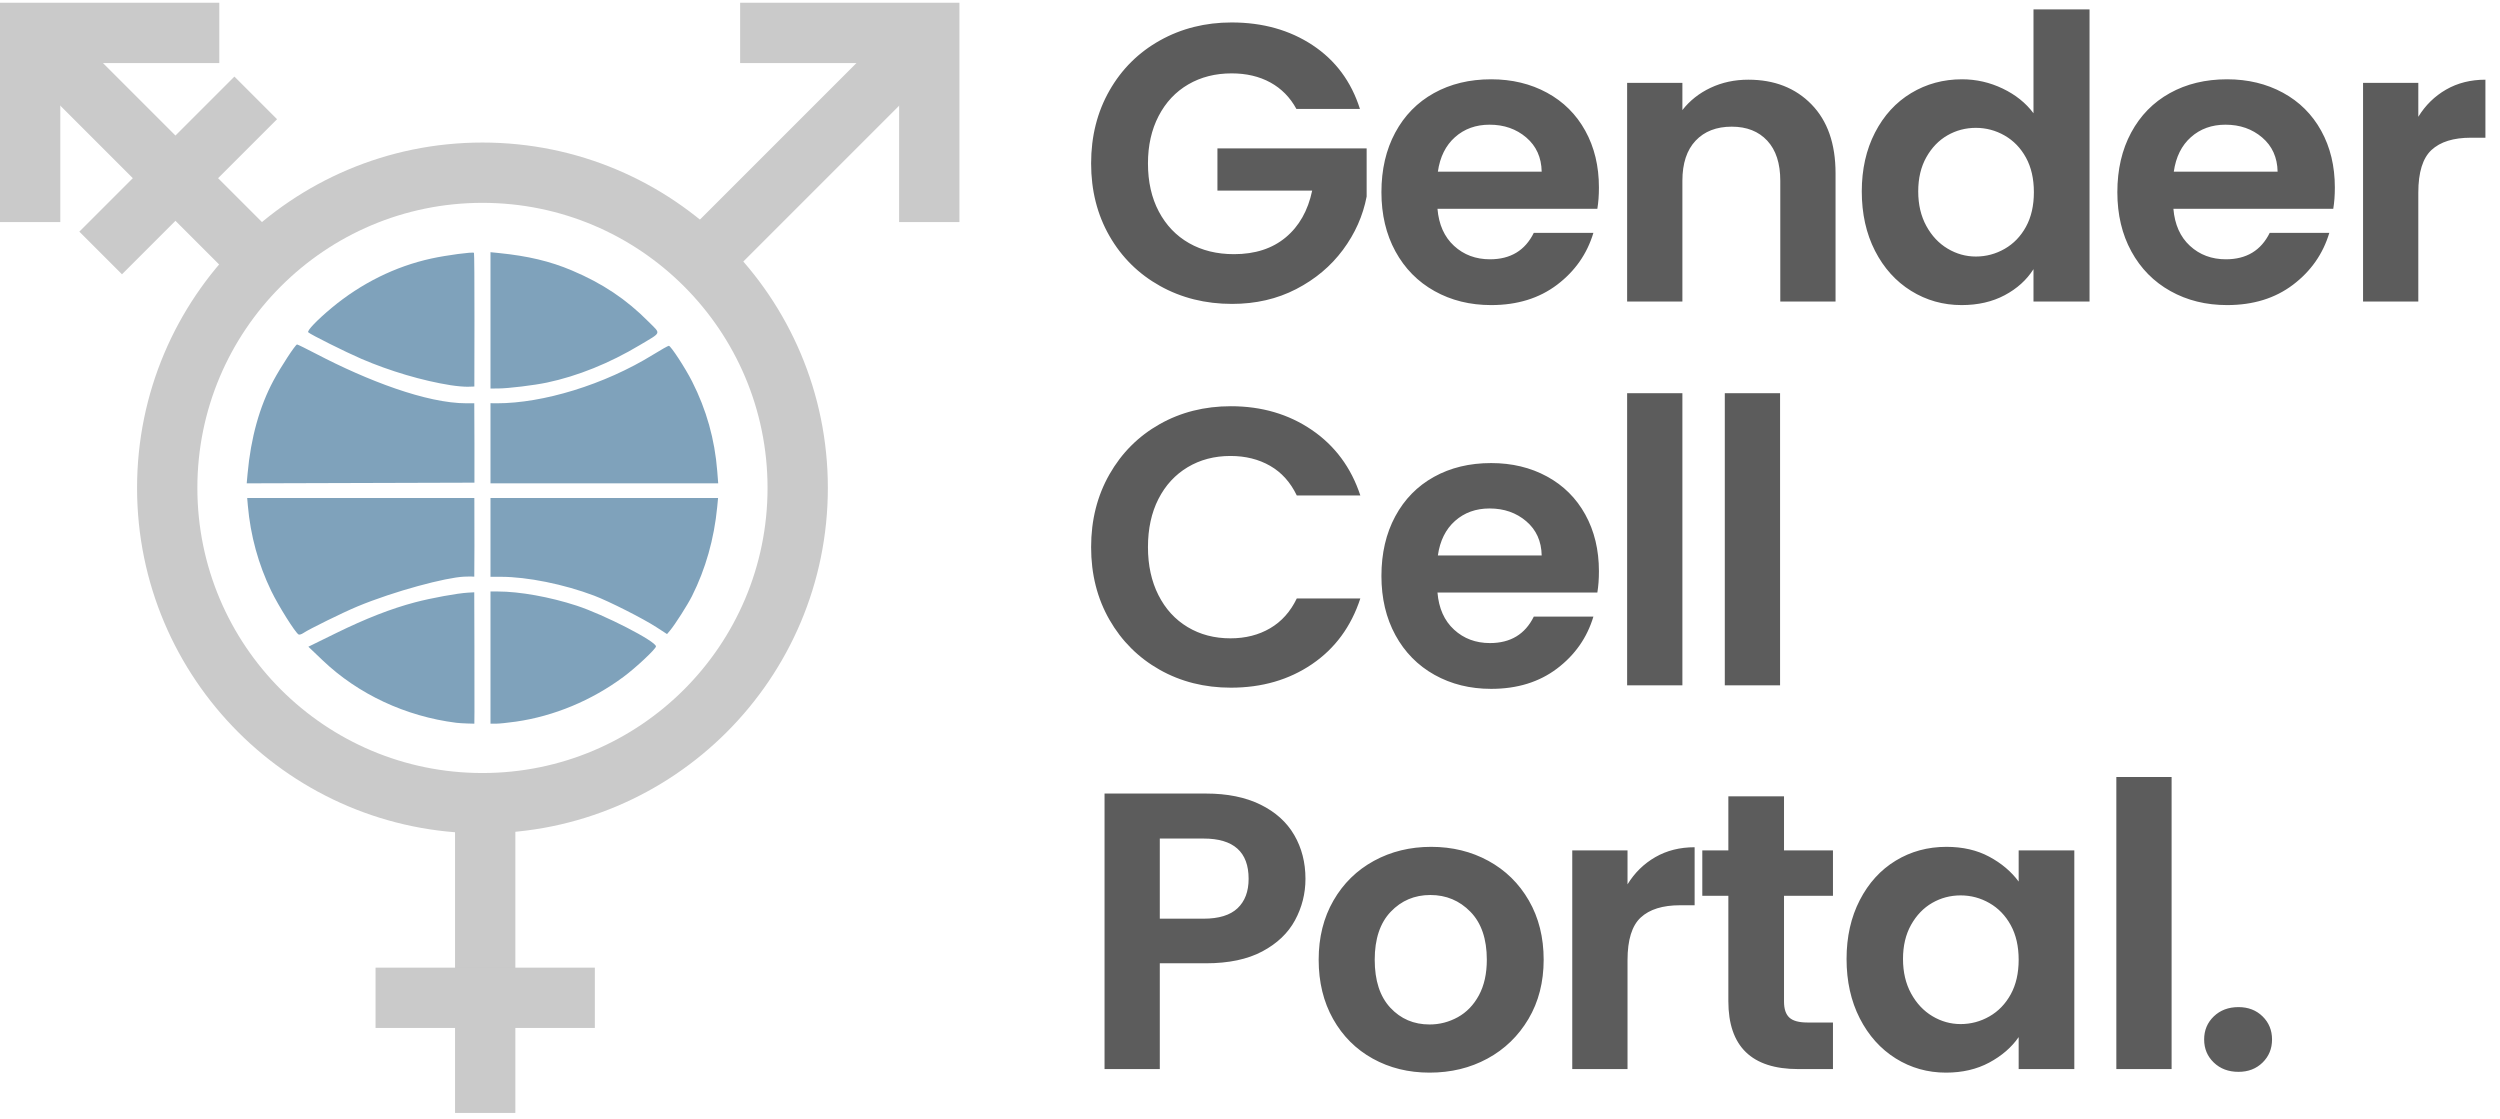
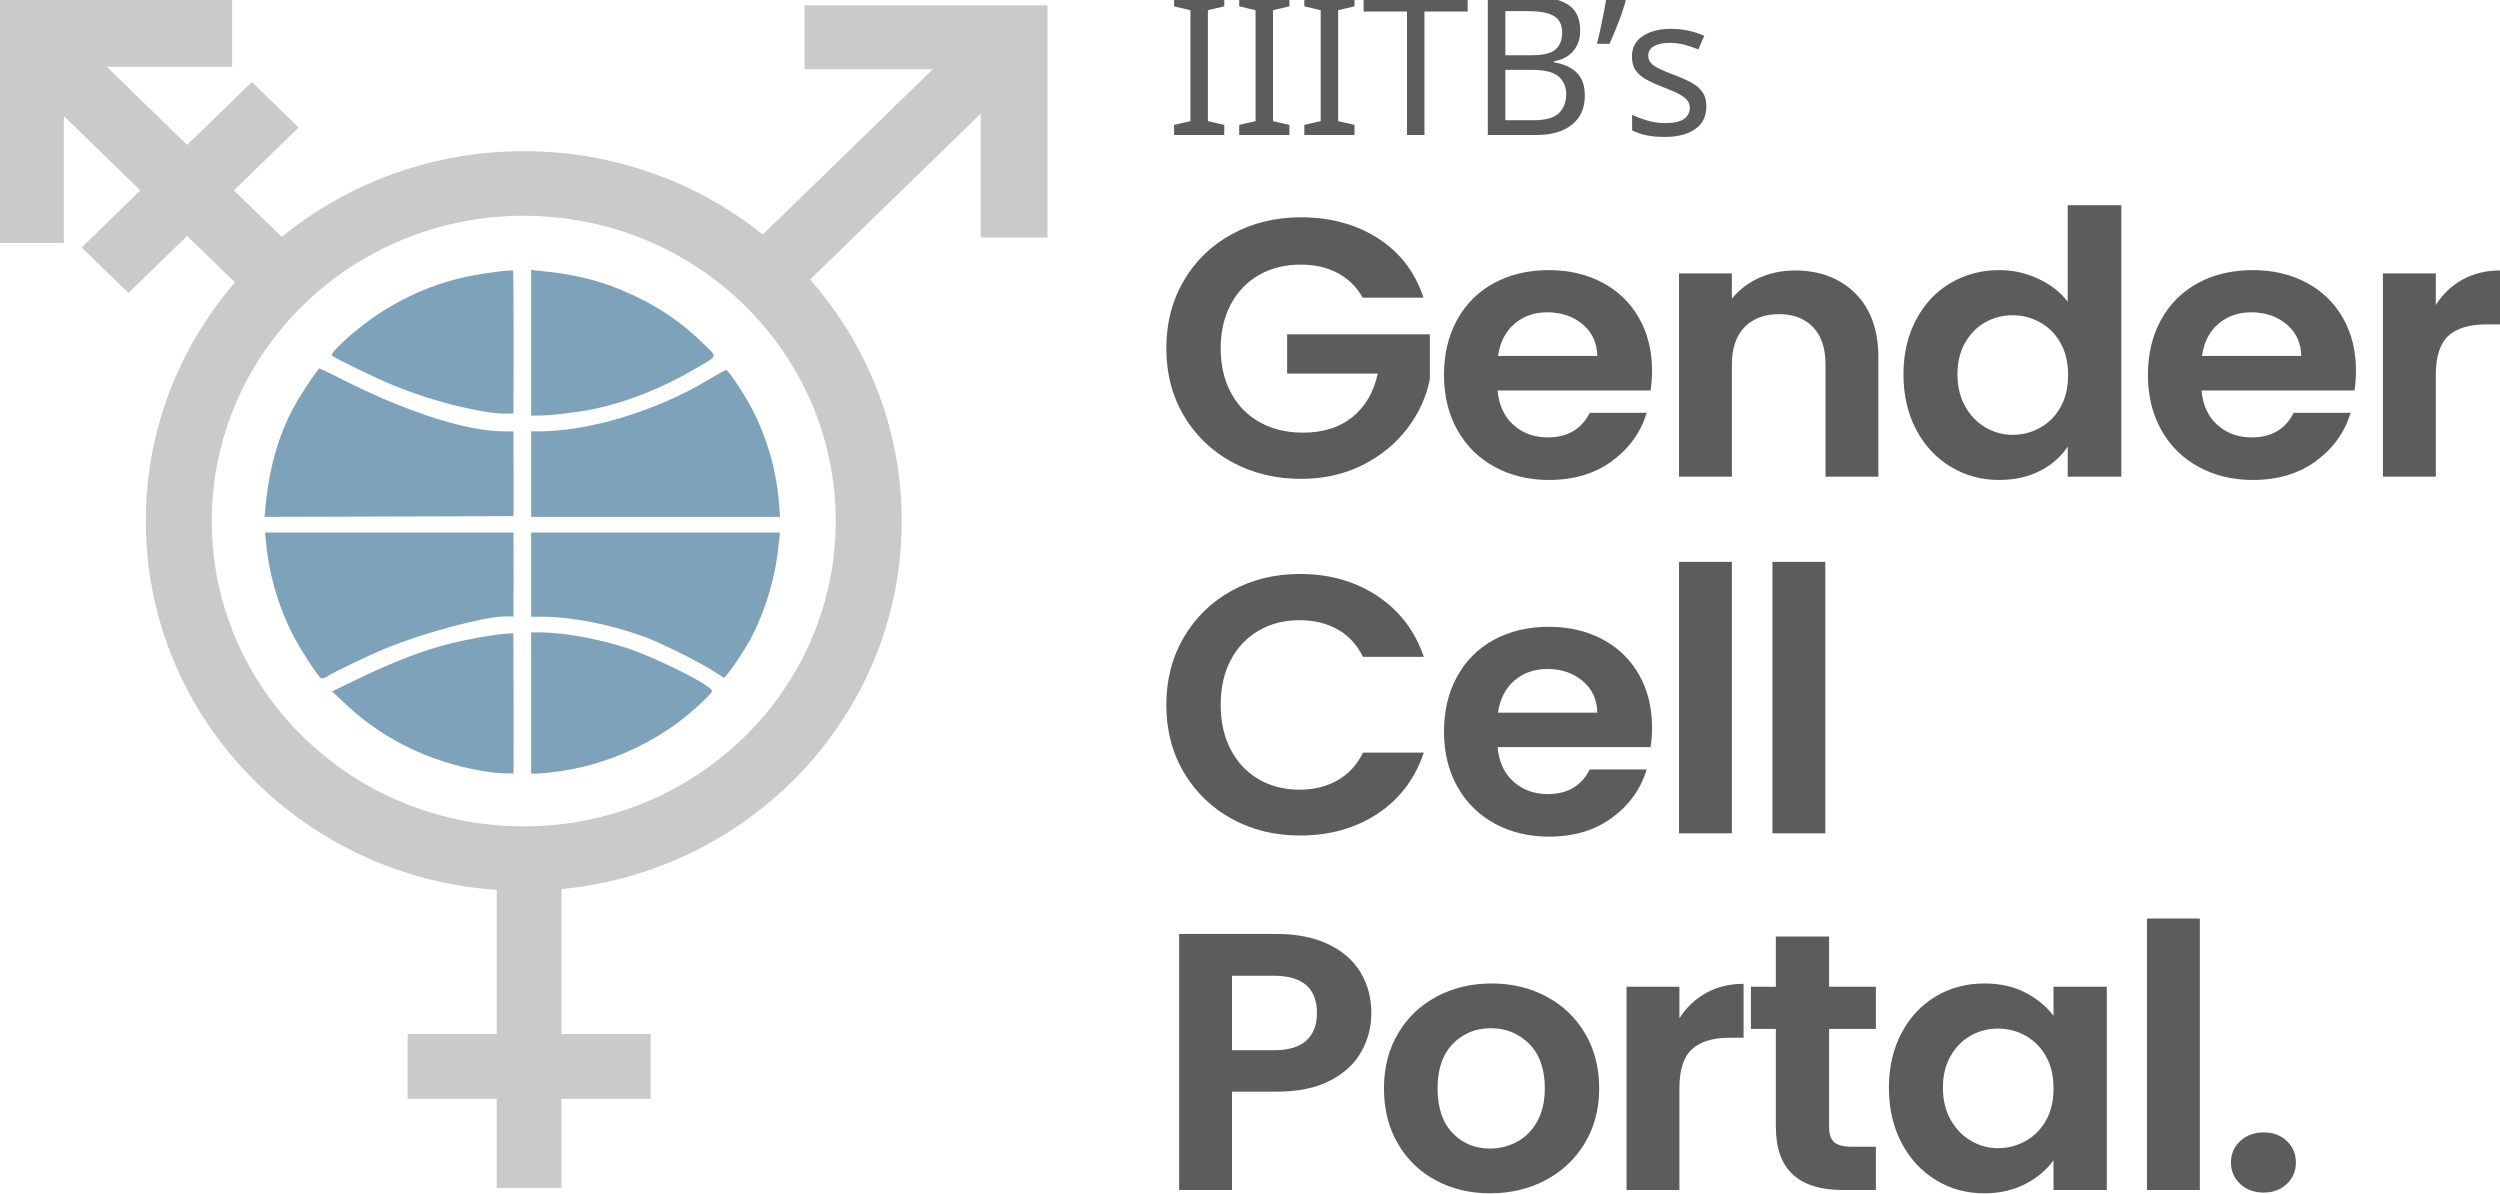
- <svg xmlns="http://www.w3.org/2000/svg" width="456px" height="204px" viewBox="0 0 456 204" version="1.1">
+ <svg xmlns="http://www.w3.org/2000/svg" width="463px" height="221px" viewBox="0 0 463 221" version="1.1">
  <g id="logo" stroke="none" stroke-width="1" fill="none" fill-rule="evenodd">
-     <g id="Group-2" transform="translate(0, -12)">
-       <path d="M224.724,67.432 C229.044,67.432 232.944,66.532 236.424,64.732 C239.904,62.932 242.748,60.544 244.956,57.568 C247.164,54.592 248.604,51.352 249.276,47.848 L249.276,47.848 L249.276,39.064 L222.06,39.064 L222.06,46.768 L239.34,46.768 C238.572,50.416 236.964,53.26 234.516,55.3 C232.068,57.34 228.924,58.36 225.084,58.36 C221.964,58.36 219.228,57.688 216.876,56.344 C214.524,55 212.688,53.08 211.368,50.584 C210.048,48.088 209.388,45.16 209.388,41.8 C209.388,38.536 210.036,35.656 211.332,33.16 C212.628,30.664 214.428,28.744 216.732,27.4 C219.036,26.056 221.676,25.384 224.652,25.384 C227.34,25.384 229.692,25.936 231.708,27.04 C233.724,28.144 235.308,29.752 236.46,31.864 L236.46,31.864 L248.052,31.864 C246.468,26.872 243.588,22.996 239.412,20.236 C235.236,17.476 230.316,16.096 224.652,16.096 C219.852,16.096 215.496,17.188 211.584,19.372 C207.672,21.556 204.6,24.604 202.368,28.516 C200.136,32.428 199.02,36.856 199.02,41.8 C199.02,46.744 200.136,51.16 202.368,55.048 C204.6,58.936 207.672,61.972 211.584,64.156 C215.496,66.34 219.876,67.432 224.724,67.432 Z M271.988,67.648 C276.74,67.648 280.748,66.412 284.012,63.94 C287.276,61.468 289.484,58.312 290.636,54.472 L290.636,54.472 L279.764,54.472 C278.18,57.688 275.516,59.296 271.772,59.296 C269.18,59.296 266.996,58.48 265.22,56.848 C263.444,55.216 262.436,52.96 262.196,50.08 L262.196,50.08 L291.356,50.08 C291.548,48.928 291.644,47.632 291.644,46.192 C291.644,42.304 290.816,38.86 289.16,35.86 C287.504,32.86 285.176,30.544 282.176,28.912 C279.176,27.28 275.78,26.464 271.988,26.464 C268.052,26.464 264.572,27.304 261.548,28.984 C258.524,30.664 256.172,33.064 254.492,36.184 C252.812,39.304 251.972,42.928 251.972,47.056 C251.972,51.136 252.824,54.736 254.528,57.856 C256.232,60.976 258.608,63.388 261.656,65.092 C264.704,66.796 268.148,67.648 271.988,67.648 Z M281.204,43.312 L262.268,43.312 C262.652,40.624 263.696,38.524 265.4,37.012 C267.104,35.5 269.204,34.744 271.7,34.744 C274.34,34.744 276.572,35.524 278.396,37.084 C280.22,38.644 281.156,40.72 281.204,43.312 L281.204,43.312 Z M306.868,67 L306.868,44.968 C306.868,41.8 307.672,39.364 309.28,37.66 C310.888,35.956 313.084,35.104 315.868,35.104 C318.604,35.104 320.764,35.956 322.348,37.66 C323.932,39.364 324.724,41.8 324.724,44.968 L324.724,44.968 L324.724,67 L334.804,67 L334.804,43.6 C334.804,38.224 333.34,34.036 330.412,31.036 C327.484,28.036 323.644,26.536 318.892,26.536 C316.396,26.536 314.104,27.028 312.016,28.012 C309.928,28.996 308.212,30.352 306.868,32.08 L306.868,32.08 L306.868,27.112 L296.788,27.112 L296.788,67 L306.868,67 Z M357.804,67.648 C360.78,67.648 363.396,67.048 365.652,65.848 C367.908,64.648 369.66,63.064 370.908,61.096 L370.908,61.096 L370.908,67 L381.132,67 L381.132,13.72 L370.908,13.72 L370.908,32.656 C369.516,30.784 367.644,29.284 365.292,28.156 C362.94,27.028 360.468,26.464 357.876,26.464 C354.468,26.464 351.372,27.304 348.588,28.984 C345.804,30.664 343.608,33.064 342,36.184 C340.392,39.304 339.588,42.88 339.588,46.912 C339.588,50.992 340.392,54.604 342,57.748 C343.608,60.892 345.804,63.328 348.588,65.056 C351.372,66.784 354.444,67.648 357.804,67.648 Z M360.396,58.792 C358.572,58.792 356.856,58.312 355.248,57.352 C353.64,56.392 352.344,55.012 351.36,53.212 C350.376,51.412 349.884,49.312 349.884,46.912 C349.884,44.512 350.376,42.436 351.36,40.684 C352.344,38.932 353.628,37.6 355.212,36.688 C356.796,35.776 358.524,35.32 360.396,35.32 C362.268,35.32 364.02,35.788 365.652,36.724 C367.284,37.66 368.58,39.004 369.54,40.756 C370.5,42.508 370.98,44.608 370.98,47.056 C370.98,49.504 370.5,51.604 369.54,53.356 C368.58,55.108 367.284,56.452 365.652,57.388 C364.02,58.324 362.268,58.792 360.396,58.792 Z M406.22,67.648 C410.972,67.648 414.98,66.412 418.244,63.94 C421.508,61.468 423.716,58.312 424.868,54.472 L424.868,54.472 L413.996,54.472 C412.412,57.688 409.748,59.296 406.004,59.296 C403.412,59.296 401.228,58.48 399.452,56.848 C397.676,55.216 396.668,52.96 396.428,50.08 L396.428,50.08 L425.588,50.08 C425.78,48.928 425.876,47.632 425.876,46.192 C425.876,42.304 425.048,38.86 423.392,35.86 C421.736,32.86 419.408,30.544 416.408,28.912 C413.408,27.28 410.012,26.464 406.22,26.464 C402.284,26.464 398.804,27.304 395.78,28.984 C392.756,30.664 390.404,33.064 388.724,36.184 C387.044,39.304 386.204,42.928 386.204,47.056 C386.204,51.136 387.056,54.736 388.76,57.856 C390.464,60.976 392.84,63.388 395.888,65.092 C398.936,66.796 402.38,67.648 406.22,67.648 Z M415.436,43.312 L396.5,43.312 C396.884,40.624 397.928,38.524 399.632,37.012 C401.336,35.5 403.436,34.744 405.932,34.744 C408.572,34.744 410.804,35.524 412.628,37.084 C414.452,38.644 415.388,40.72 415.436,43.312 L415.436,43.312 Z M441.1,67 L441.1,47.128 C441.1,43.432 441.904,40.84 443.512,39.352 C445.12,37.864 447.508,37.12 450.676,37.12 L450.676,37.12 L453.34,37.12 L453.34,26.536 C450.652,26.536 448.264,27.136 446.176,28.336 C444.088,29.536 442.396,31.192 441.1,33.304 L441.1,33.304 L441.1,27.112 L431.02,27.112 L431.02,67 L441.1,67 Z M224.508,137.432 C230.172,137.432 235.104,136.004 239.304,133.148 C243.504,130.292 246.444,126.296 248.124,121.16 L248.124,121.16 L236.532,121.16 C235.38,123.56 233.76,125.372 231.672,126.596 C229.584,127.82 227.172,128.432 224.436,128.432 C221.508,128.432 218.904,127.748 216.624,126.38 C214.344,125.012 212.568,123.068 211.296,120.548 C210.024,118.028 209.388,115.112 209.388,111.8 C209.388,108.44 210.024,105.512 211.296,103.016 C212.568,100.52 214.344,98.588 216.624,97.22 C218.904,95.852 221.508,95.168 224.436,95.168 C227.172,95.168 229.584,95.768 231.672,96.968 C233.76,98.168 235.38,99.968 236.532,102.368 L236.532,102.368 L248.124,102.368 C246.444,97.28 243.492,93.296 239.268,90.416 C235.044,87.536 230.124,86.096 224.508,86.096 C219.708,86.096 215.376,87.188 211.512,89.372 C207.648,91.556 204.6,94.604 202.368,98.516 C200.136,102.428 199.02,106.856 199.02,111.8 C199.02,116.744 200.136,121.16 202.368,125.048 C204.6,128.936 207.648,131.972 211.512,134.156 C215.376,136.34 219.708,137.432 224.508,137.432 Z M271.988,137.648 C276.74,137.648 280.748,136.412 284.012,133.94 C287.276,131.468 289.484,128.312 290.636,124.472 L290.636,124.472 L279.764,124.472 C278.18,127.688 275.516,129.296 271.772,129.296 C269.18,129.296 266.996,128.48 265.22,126.848 C263.444,125.216 262.436,122.96 262.196,120.08 L262.196,120.08 L291.356,120.08 C291.548,118.928 291.644,117.632 291.644,116.192 C291.644,112.304 290.816,108.86 289.16,105.86 C287.504,102.86 285.176,100.544 282.176,98.912 C279.176,97.28 275.78,96.464 271.988,96.464 C268.052,96.464 264.572,97.304 261.548,98.984 C258.524,100.664 256.172,103.064 254.492,106.184 C252.812,109.304 251.972,112.928 251.972,117.056 C251.972,121.136 252.824,124.736 254.528,127.856 C256.232,130.976 258.608,133.388 261.656,135.092 C264.704,136.796 268.148,137.648 271.988,137.648 Z M281.204,113.312 L262.268,113.312 C262.652,110.624 263.696,108.524 265.4,107.012 C267.104,105.5 269.204,104.744 271.7,104.744 C274.34,104.744 276.572,105.524 278.396,107.084 C280.22,108.644 281.156,110.72 281.204,113.312 L281.204,113.312 Z M306.868,137 L306.868,83.72 L296.788,83.72 L296.788,137 L306.868,137 Z M324.684,137 L324.684,83.72 L314.604,83.72 L314.604,137 L324.684,137 Z M211.548,207 L211.548,187.704 L219.972,187.704 C224.1,187.704 227.52,186.984 230.232,185.544 C232.944,184.104 234.936,182.208 236.208,179.856 C237.48,177.504 238.116,174.984 238.116,172.296 C238.116,169.32 237.432,166.656 236.064,164.304 C234.696,161.952 232.644,160.104 229.908,158.76 C227.172,157.416 223.86,156.744 219.972,156.744 L219.972,156.744 L201.468,156.744 L201.468,207 L211.548,207 Z M219.54,179.568 L211.548,179.568 L211.548,164.952 L219.54,164.952 C225.012,164.952 227.748,167.4 227.748,172.296 C227.748,174.6 227.076,176.388 225.732,177.66 C224.388,178.932 222.324,179.568 219.54,179.568 L219.54,179.568 Z M260.756,207.648 C264.644,207.648 268.16,206.796 271.304,205.092 C274.448,203.388 276.944,200.976 278.792,197.856 C280.64,194.736 281.564,191.136 281.564,187.056 C281.564,182.976 280.664,179.376 278.864,176.256 C277.064,173.136 274.604,170.724 271.484,169.02 C268.364,167.316 264.884,166.464 261.044,166.464 C257.204,166.464 253.724,167.316 250.604,169.02 C247.484,170.724 245.024,173.136 243.224,176.256 C241.424,179.376 240.524,182.976 240.524,187.056 C240.524,191.136 241.4,194.736 243.152,197.856 C244.904,200.976 247.316,203.388 250.388,205.092 C253.46,206.796 256.916,207.648 260.756,207.648 Z M260.756,198.864 C257.876,198.864 255.488,197.844 253.592,195.804 C251.696,193.764 250.748,190.848 250.748,187.056 C250.748,183.264 251.72,180.348 253.664,178.308 C255.608,176.268 258.02,175.248 260.9,175.248 C263.78,175.248 266.216,176.268 268.208,178.308 C270.2,180.348 271.196,183.264 271.196,187.056 C271.196,189.6 270.716,191.76 269.756,193.536 C268.796,195.312 267.512,196.644 265.904,197.532 C264.296,198.42 262.58,198.864 260.756,198.864 Z M296.86,207 L296.86,187.128 C296.86,183.432 297.664,180.84 299.272,179.352 C300.88,177.864 303.268,177.12 306.436,177.12 L306.436,177.12 L309.1,177.12 L309.1,166.536 C306.412,166.536 304.024,167.136 301.936,168.336 C299.848,169.536 298.156,171.192 296.86,173.304 L296.86,173.304 L296.86,167.112 L286.78,167.112 L286.78,207 L296.86,207 Z M334.332,207 L334.332,198.504 L329.652,198.504 C328.116,198.504 327.024,198.204 326.376,197.604 C325.728,197.004 325.404,196.032 325.404,194.688 L325.404,194.688 L325.404,175.392 L334.332,175.392 L334.332,167.112 L325.404,167.112 L325.404,157.248 L315.252,157.248 L315.252,167.112 L310.5,167.112 L310.5,175.392 L315.252,175.392 L315.252,194.616 C315.252,202.872 319.5,207 327.996,207 L327.996,207 L334.332,207 Z M354.956,207.648 C357.932,207.648 360.56,207.036 362.84,205.812 C365.12,204.588 366.908,203.04 368.204,201.168 L368.204,201.168 L368.204,207 L378.356,207 L378.356,167.112 L368.204,167.112 L368.204,172.8 C366.86,170.976 365.072,169.464 362.84,168.264 C360.608,167.064 358.004,166.464 355.028,166.464 C351.62,166.464 348.536,167.304 345.776,168.984 C343.016,170.664 340.832,173.064 339.224,176.184 C337.616,179.304 336.812,182.88 336.812,186.912 C336.812,190.992 337.616,194.604 339.224,197.748 C340.832,200.892 343.016,203.328 345.776,205.056 C348.536,206.784 351.596,207.648 354.956,207.648 Z M357.62,198.792 C355.796,198.792 354.08,198.312 352.472,197.352 C350.864,196.392 349.568,195.012 348.584,193.212 C347.6,191.412 347.108,189.312 347.108,186.912 C347.108,184.512 347.6,182.436 348.584,180.684 C349.568,178.932 350.852,177.6 352.436,176.688 C354.02,175.776 355.748,175.32 357.62,175.32 C359.492,175.32 361.244,175.788 362.876,176.724 C364.508,177.66 365.804,179.004 366.764,180.756 C367.724,182.508 368.204,184.608 368.204,187.056 C368.204,189.504 367.724,191.604 366.764,193.356 C365.804,195.108 364.508,196.452 362.876,197.388 C361.244,198.324 359.492,198.792 357.62,198.792 Z M396.1,207 L396.1,153.72 L386.02,153.72 L386.02,207 L396.1,207 Z M408.3,207.504 C410.076,207.504 411.54,206.94 412.692,205.812 C413.844,204.684 414.42,203.28 414.42,201.6 C414.42,199.92 413.844,198.516 412.692,197.388 C411.54,196.26 410.076,195.696 408.3,195.696 C406.476,195.696 404.976,196.26 403.8,197.388 C402.624,198.516 402.036,199.92 402.036,201.6 C402.036,203.28 402.624,204.684 403.8,205.812 C404.976,206.94 406.476,207.504 408.3,207.504 Z" id="GenderCellPortal." fill="#5C5C5C" fill-rule="nonzero" />
-       <g id="Group" transform="translate(0, 11.94975)">
-         <g id="Globe" transform="translate(45, 46.05025)" fill="#7FA2BB" fill-rule="nonzero">
-           <path d="M38.208,85.834 C28.988,84.665 20.347,80.63 13.882,74.472 L11.246,71.961 L16.261,69.499 C21.741,66.809 26.354,65.01 30.724,63.858 C33.707,63.072 38.411,62.213 40.347,62.101 L41.504,62.034 L41.532,71.886 C41.548,77.304 41.552,82.697 41.541,83.869 L41.521,86 L40.233,85.964 C39.524,85.943 38.613,85.885 38.208,85.834 L38.208,85.834 Z M44.466,73.944 L44.466,61.888 L45.825,61.888 C49.768,61.888 55.293,62.88 60.143,64.46 C65.153,66.092 74.649,70.966 74.649,71.906 C74.649,72.355 71.011,75.767 68.721,77.465 C62.913,81.772 56.032,84.633 49.097,85.627 C47.662,85.832 46.033,86 45.477,86 L44.466,86 L44.466,73.944 Z M4.481,61.802 C2.127,56.94 0.691,51.71 0.209,46.239 L0.086,44.839 L20.803,44.839 L41.521,44.839 L41.524,45.63 C41.546,51.744 41.541,56.262 41.509,59.184 C41.221,59.143 40.602,59.143 39.652,59.184 C36.366,59.326 26.983,61.797 20.172,64.627 C17.61,65.691 11.335,68.776 10.343,69.459 C9.998,69.697 9.597,69.816 9.452,69.725 C8.814,69.326 5.79,64.506 4.481,61.802 Z M63.361,62.643 C57.876,60.567 51.16,59.209 46.383,59.209 L44.466,59.209 L44.466,52.024 L44.466,44.839 L65.221,44.839 L85.976,44.839 L85.817,46.483 C85.255,52.301 83.705,57.775 81.212,62.74 C80.413,64.332 78.106,67.949 77.22,68.999 L76.666,69.655 L74.737,68.403 C72.295,66.818 66.087,63.675 63.361,62.643 Z M0.16,40.395 C0.75,33.861 2.331,28.175 4.885,23.406 C6.2,20.949 8.893,16.83 9.184,16.83 C9.296,16.83 10.877,17.607 12.697,18.557 C21.987,23.408 32.788,27.56 40.08,27.56 C40.938,27.56 41.414,27.56 41.509,27.56 C41.527,29.145 41.537,31.579 41.537,34.861 L41.537,42.038 L20.768,42.1 L0,42.162 L0.16,40.395 Z M44.466,34.853 L44.466,27.546 L45.653,27.56 C53.999,27.56 65.223,24.197 74.168,18.662 C75.58,17.788 76.852,17.073 76.995,17.073 C77.353,17.073 80.003,21.136 81.243,23.586 C83.86,28.757 85.369,34.132 85.823,39.907 L86,42.16 L65.233,42.16 L44.466,42.16 L44.466,34.853 Z M44.466,0 L45.999,0.155 C51.312,0.691 55.351,1.654 59.312,3.33 C64.921,5.703 69.239,8.591 73.299,12.685 C75.583,14.988 75.76,14.514 71.704,16.944 C66.192,20.246 60.363,22.599 54.772,23.781 C52.425,24.278 47.705,24.85 45.877,24.859 L44.466,24.867 L44.466,12.434 L44.466,0 Z M37.205,24.264 C32.073,23.453 26.119,21.694 20.918,19.453 C18.064,18.223 11.662,15.026 11.226,14.613 C10.944,14.346 12.861,12.347 15.51,10.144 C20.887,5.673 27.111,2.592 33.669,1.156 C36.426,0.552 41.243,-0.09 41.453,0.119 C41.511,0.176 41.55,5.686 41.54,12.363 L41.521,24.502 L40.355,24.54 C39.714,24.561 38.297,24.437 37.205,24.264 L37.205,24.264 Z" id="path3414" />
-         </g>
-         <path d="M88,26.05 C122.794,26.05 151,54.256 151,89.05 C151,123.844 122.794,152.05 88,152.05 C53.206,152.05 25,123.844 25,89.05 C25,54.256 53.206,26.05 88,26.05 Z M88,37.05 C59.281,37.05 36,60.331 36,89.05 C36,117.769 59.281,141.05 88,141.05 C116.719,141.05 140,117.769 140,89.05 C140,60.331 116.719,37.05 88,37.05 Z" id="Combined-Shape" fill="#CACACA" />
-         <rect id="Rectangle" fill="#CACACA" x="83" y="150.05" width="11" height="53" />
-         <rect id="Rectangle-Copy-5" fill="#CACACA" transform="translate(88.5, 182.0503) rotate(-90) translate(-88.5, -182.0503) " x="83" y="162.05" width="11" height="40" />
-         <rect id="Rectangle-Copy-2" fill="#CACACA" transform="translate(149.9038, 25.64645) rotate(-315) translate(-149.9038, -25.64645) " x="144.404" y="-0.854" width="11" height="53" />
-         <path d="M175,0.55 L175,11.55 L174.999,11.55 L175,40.55 L164,40.55 L163.999,11.55 L135,11.55 L135,0.55 L175,0.55 Z" id="Combined-Shape" fill="#CACACA" />
-         <rect id="Rectangle-Copy-2" fill="#CACACA" transform="translate(25.44975, 26) rotate(-405) translate(-25.44975, -26) " x="19.95" y="-1" width="11" height="54" />
-         <path d="M40,0.55 L40,11.55 L39.999,11.55 L40,40.55 L29,40.55 L28.999,11.55 L0,11.55 L0,0.55 L40,0.55 Z" id="Combined-Shape" fill="#CACACA" transform="translate(20, 20.55025) rotate(-90) translate(-20, -20.55025) " />
-         <rect id="Rectangle-Copy" fill="#CACACA" transform="translate(32.5, 32.05025) rotate(-135) translate(-32.5, -32.05025) " x="27" y="12.05" width="11" height="40" />
+     <path d="M240.964,88.685 C245.16,88.685 248.948,87.836 252.327,86.137 C255.707,84.439 258.469,82.185 260.614,79.377 C262.758,76.569 264.157,73.511 264.81,70.205 L264.81,70.205 L264.81,61.916 L238.377,61.916 L238.377,69.186 L255.159,69.186 C254.414,72.628 252.852,75.312 250.474,77.237 C248.097,79.162 245.043,80.124 241.314,80.124 C238.284,80.124 235.626,79.49 233.342,78.222 C231.058,76.954 229.275,75.142 227.993,72.787 C226.711,70.431 226.07,67.668 226.07,64.498 C226.07,61.418 226.699,58.7 227.958,56.345 C229.216,53.989 230.965,52.177 233.202,50.909 C235.44,49.641 238.004,49.007 240.894,49.007 C243.505,49.007 245.789,49.528 247.747,50.569 C249.705,51.611 251.244,53.129 252.362,55.122 L252.362,55.122 L263.621,55.122 C262.082,50.411 259.285,46.753 255.229,44.149 C251.174,41.544 246.395,40.242 240.894,40.242 C236.232,40.242 232.002,41.273 228.202,43.334 C224.403,45.394 221.419,48.271 219.252,51.962 C217.084,55.654 216,59.832 216,64.498 C216,69.163 217.084,73.33 219.252,76.999 C221.419,80.668 224.403,83.533 228.202,85.594 C232.002,87.655 236.256,88.685 240.964,88.685 Z M286.868,88.889 C291.483,88.889 295.376,87.723 298.546,85.39 C301.716,83.057 303.86,80.079 304.979,76.456 L304.979,76.456 L294.42,76.456 C292.882,79.49 290.294,81.008 286.658,81.008 C284.141,81.008 282.019,80.238 280.295,78.698 C278.57,77.158 277.591,75.029 277.358,72.311 L277.358,72.311 L305.678,72.311 C305.865,71.224 305.958,70.001 305.958,68.642 C305.958,64.973 305.154,61.723 303.546,58.892 C301.937,56.061 299.676,53.876 296.763,52.336 C293.849,50.796 290.551,50.026 286.868,50.026 C283.045,50.026 279.665,50.819 276.728,52.404 C273.791,53.989 271.507,56.254 269.875,59.198 C268.244,62.142 267.428,65.562 267.428,69.457 C267.428,73.308 268.255,76.705 269.91,79.649 C271.565,82.593 273.873,84.869 276.833,86.477 C279.793,88.085 283.138,88.889 286.868,88.889 Z M295.819,65.924 L277.428,65.924 C277.801,63.388 278.814,61.406 280.469,59.979 C282.124,58.553 284.164,57.839 286.588,57.839 C289.152,57.839 291.32,58.575 293.091,60.047 C294.863,61.52 295.772,63.479 295.819,65.924 L295.819,65.924 Z M320.744,88.278 L320.744,67.487 C320.744,64.498 321.525,62.199 323.086,60.591 C324.648,58.983 326.781,58.179 329.485,58.179 C332.142,58.179 334.24,58.983 335.778,60.591 C337.317,62.199 338.086,64.498 338.086,67.487 L338.086,67.487 L338.086,88.278 L347.876,88.278 L347.876,66.196 C347.876,61.123 346.454,57.171 343.61,54.34 C340.766,51.509 337.037,50.094 332.422,50.094 C329.998,50.094 327.772,50.558 325.744,51.487 C323.716,52.415 322.049,53.695 320.744,55.325 L320.744,55.325 L320.744,50.637 L310.954,50.637 L310.954,88.278 L320.744,88.278 Z M370.214,88.889 C373.104,88.889 375.645,88.323 377.836,87.191 C380.027,86.058 381.729,84.563 382.941,82.706 L382.941,82.706 L382.941,88.278 L392.87,88.278 L392.87,38 L382.941,38 L382.941,55.869 C381.589,54.102 379.771,52.687 377.486,51.623 C375.202,50.558 372.801,50.026 370.284,50.026 C366.974,50.026 363.967,50.819 361.263,52.404 C358.559,53.989 356.426,56.254 354.865,59.198 C353.303,62.142 352.522,65.517 352.522,69.322 C352.522,73.172 353.303,76.58 354.865,79.547 C356.426,82.514 358.559,84.813 361.263,86.443 C363.967,88.074 366.95,88.889 370.214,88.889 Z M372.731,80.532 C370.96,80.532 369.293,80.079 367.731,79.173 C366.17,78.267 364.911,76.965 363.955,75.267 C363,73.568 362.522,71.586 362.522,69.322 C362.522,67.057 363,65.098 363.955,63.445 C364.911,61.791 366.158,60.534 367.696,59.674 C369.235,58.813 370.913,58.383 372.731,58.383 C374.549,58.383 376.251,58.824 377.836,59.708 C379.421,60.591 380.68,61.859 381.612,63.512 C382.544,65.166 383.011,67.147 383.011,69.457 C383.011,71.768 382.544,73.749 381.612,75.402 C380.68,77.056 379.421,78.324 377.836,79.207 C376.251,80.091 374.549,80.532 372.731,80.532 Z M417.236,88.889 C421.851,88.889 425.744,87.723 428.914,85.39 C432.084,83.057 434.229,80.079 435.347,76.456 L435.347,76.456 L424.788,76.456 C423.25,79.49 420.663,81.008 417.026,81.008 C414.509,81.008 412.388,80.238 410.663,78.698 C408.938,77.158 407.959,75.029 407.726,72.311 L407.726,72.311 L436.047,72.311 C436.233,71.224 436.326,70.001 436.326,68.642 C436.326,64.973 435.522,61.723 433.914,58.892 C432.306,56.061 430.045,53.876 427.131,52.336 C424.217,50.796 420.919,50.026 417.236,50.026 C413.414,50.026 410.034,50.819 407.097,52.404 C404.16,53.989 401.875,56.254 400.244,59.198 C398.612,62.142 397.796,65.562 397.796,69.457 C397.796,73.308 398.624,76.705 400.279,79.649 C401.934,82.593 404.241,84.869 407.202,86.477 C410.162,88.085 413.507,88.889 417.236,88.889 Z M426.187,65.924 L407.796,65.924 C408.169,63.388 409.183,61.406 410.838,59.979 C412.493,58.553 414.532,57.839 416.957,57.839 C419.521,57.839 421.688,58.575 423.46,60.047 C425.231,61.52 426.14,63.479 426.187,65.924 L426.187,65.924 Z M451.112,88.278 L451.112,69.525 C451.112,66.038 451.893,63.592 453.455,62.188 C455.017,60.783 457.336,60.081 460.413,60.081 L460.413,60.081 L463,60.081 L463,50.094 C460.389,50.094 458.07,50.66 456.042,51.792 C454.014,52.925 452.371,54.487 451.112,56.48 L451.112,56.48 L451.112,50.637 L441.322,50.637 L441.322,88.278 L451.112,88.278 Z M240.754,154.741 C246.255,154.741 251.045,153.393 255.125,150.698 C259.204,148.003 262.059,144.232 263.691,139.386 L263.691,139.386 L252.432,139.386 C251.313,141.65 249.74,143.36 247.712,144.515 C245.684,145.67 243.342,146.248 240.684,146.248 C237.841,146.248 235.312,145.602 233.097,144.312 C230.883,143.021 229.158,141.186 227.923,138.808 C226.687,136.43 226.07,133.678 226.07,130.553 C226.07,127.382 226.687,124.619 227.923,122.264 C229.158,119.909 230.883,118.086 233.097,116.795 C235.312,115.504 237.841,114.858 240.684,114.858 C243.342,114.858 245.684,115.425 247.712,116.557 C249.74,117.689 251.313,119.388 252.432,121.653 L252.432,121.653 L263.691,121.653 C262.059,116.851 259.192,113.092 255.09,110.374 C250.987,107.656 246.209,106.298 240.754,106.298 C236.093,106.298 231.885,107.328 228.132,109.389 C224.38,111.45 221.419,114.326 219.252,118.018 C217.084,121.709 216,125.888 216,130.553 C216,135.219 217.084,139.386 219.252,143.055 C221.419,146.723 224.38,149.588 228.132,151.649 C231.885,153.71 236.093,154.741 240.754,154.741 Z M286.868,154.945 C291.483,154.945 295.376,153.778 298.546,151.446 C301.716,149.113 303.86,146.135 304.979,142.511 L304.979,142.511 L294.42,142.511 C292.882,145.546 290.294,147.063 286.658,147.063 C284.141,147.063 282.019,146.293 280.295,144.753 C278.57,143.213 277.591,141.084 277.358,138.367 L277.358,138.367 L305.678,138.367 C305.865,137.279 305.958,136.056 305.958,134.698 C305.958,131.029 305.154,127.779 303.546,124.948 C301.937,122.117 299.676,119.931 296.763,118.391 C293.849,116.851 290.551,116.081 286.868,116.081 C283.045,116.081 279.665,116.874 276.728,118.459 C273.791,120.045 271.507,122.309 269.875,125.254 C268.244,128.198 267.428,131.618 267.428,135.513 C267.428,139.363 268.255,142.76 269.91,145.704 C271.565,148.649 273.873,150.925 276.833,152.533 C279.793,154.141 283.138,154.945 286.868,154.945 Z M295.819,131.98 L277.428,131.98 C277.801,129.443 278.814,127.462 280.469,126.035 C282.124,124.608 284.164,123.895 286.588,123.895 C289.152,123.895 291.32,124.631 293.091,126.103 C294.863,127.575 295.772,129.534 295.819,131.98 L295.819,131.98 Z M320.744,154.333 L320.744,104.055 L310.954,104.055 L310.954,154.333 L320.744,154.333 Z M338.047,154.333 L338.047,104.055 L328.257,104.055 L328.257,154.333 L338.047,154.333 Z M228.167,220.389 L228.167,202.18 L236.349,202.18 C240.358,202.18 243.68,201.5 246.314,200.142 C248.948,198.783 250.882,196.994 252.118,194.774 C253.353,192.555 253.971,190.177 253.971,187.64 C253.971,184.832 253.306,182.318 251.978,180.098 C250.649,177.879 248.656,176.135 245.999,174.867 C243.342,173.599 240.125,172.964 236.349,172.964 L236.349,172.964 L218.378,172.964 L218.378,220.389 L228.167,220.389 Z M235.929,194.502 L228.167,194.502 L228.167,180.71 L235.929,180.71 C241.244,180.71 243.901,183.02 243.901,187.64 C243.901,189.814 243.248,191.502 241.943,192.702 C240.638,193.902 238.633,194.502 235.929,194.502 L235.929,194.502 Z M275.959,221 C279.735,221 283.15,220.196 286.203,218.588 C289.257,216.98 291.681,214.704 293.476,211.76 C295.271,208.816 296.168,205.418 296.168,201.568 C296.168,197.718 295.294,194.321 293.546,191.377 C291.798,188.433 289.408,186.157 286.378,184.549 C283.348,182.941 279.968,182.137 276.239,182.137 C272.509,182.137 269.129,182.941 266.099,184.549 C263.069,186.157 260.68,188.433 258.932,191.377 C257.184,194.321 256.309,197.718 256.309,201.568 C256.309,205.418 257.16,208.816 258.862,211.76 C260.563,214.704 262.906,216.98 265.889,218.588 C268.873,220.196 272.23,221 275.959,221 Z M275.959,212.711 C273.162,212.711 270.843,211.748 269.001,209.823 C267.16,207.898 266.239,205.147 266.239,201.568 C266.239,197.99 267.183,195.238 269.071,193.313 C270.959,191.388 273.302,190.426 276.099,190.426 C278.896,190.426 281.262,191.388 283.197,193.313 C285.131,195.238 286.099,197.99 286.099,201.568 C286.099,203.969 285.632,206.007 284.7,207.683 C283.768,209.359 282.521,210.616 280.959,211.454 C279.397,212.292 277.731,212.711 275.959,212.711 Z M311.024,220.389 L311.024,201.636 C311.024,198.149 311.805,195.703 313.366,194.299 C314.928,192.894 317.247,192.192 320.324,192.192 L320.324,192.192 L322.912,192.192 L322.912,182.205 C320.301,182.205 317.982,182.771 315.954,183.903 C313.926,185.036 312.283,186.598 311.024,188.591 L311.024,188.591 L311.024,182.748 L301.234,182.748 L301.234,220.389 L311.024,220.389 Z M347.417,220.389 L347.417,212.371 L342.872,212.371 C341.38,212.371 340.32,212.088 339.69,211.522 C339.061,210.956 338.746,210.039 338.746,208.77 L338.746,208.77 L338.746,190.562 L347.417,190.562 L347.417,182.748 L338.746,182.748 L338.746,173.44 L328.887,173.44 L328.887,182.748 L324.271,182.748 L324.271,190.562 L328.887,190.562 L328.887,208.702 C328.887,216.493 333.012,220.389 341.264,220.389 L341.264,220.389 L347.417,220.389 Z M367.448,221 C370.338,221 372.89,220.422 375.105,219.267 C377.319,218.112 379.056,216.652 380.314,214.885 L380.314,214.885 L380.314,220.389 L390.174,220.389 L390.174,182.748 L380.314,182.748 L380.314,188.116 C379.009,186.394 377.273,184.968 375.105,183.835 C372.937,182.703 370.408,182.137 367.518,182.137 C364.208,182.137 361.213,182.929 358.532,184.515 C355.851,186.1 353.73,188.365 352.169,191.309 C350.607,194.253 349.826,197.628 349.826,201.432 C349.826,205.283 350.607,208.691 352.169,211.658 C353.73,214.625 355.851,216.923 358.532,218.554 C361.213,220.185 364.184,221 367.448,221 Z M370.035,212.643 C368.264,212.643 366.597,212.19 365.035,211.284 C363.474,210.378 362.215,209.076 361.259,207.377 C360.303,205.679 359.826,203.697 359.826,201.432 C359.826,199.168 360.303,197.209 361.259,195.555 C362.215,193.902 363.462,192.645 365,191.785 C366.539,190.924 368.217,190.494 370.035,190.494 C371.853,190.494 373.555,190.935 375.14,191.819 C376.725,192.702 377.984,193.97 378.916,195.623 C379.848,197.277 380.314,199.258 380.314,201.568 C380.314,203.878 379.848,205.86 378.916,207.513 C377.984,209.167 376.725,210.435 375.14,211.318 C373.555,212.201 371.853,212.643 370.035,212.643 Z M407.408,220.389 L407.408,170.111 L397.618,170.111 L397.618,220.389 L407.408,220.389 Z M419.256,220.864 C420.981,220.864 422.403,220.332 423.522,219.267 C424.641,218.203 425.2,216.878 425.2,215.293 C425.2,213.707 424.641,212.383 423.522,211.318 C422.403,210.254 420.981,209.722 419.256,209.722 C417.485,209.722 416.028,210.254 414.886,211.318 C413.744,212.383 413.173,213.707 413.173,215.293 C413.173,216.878 413.744,218.203 414.886,219.267 C416.028,220.332 417.485,220.864 419.256,220.864 Z" id="GenderCellPortal." fill="#5C5C5C" fill-rule="nonzero" />
+     <g id="Group">
+       <g id="Globe" transform="translate(49, 50)" fill="#7FA2BB" fill-rule="nonzero">
+         <path d="M42.419,93.089 C32.182,91.822 22.589,87.445 15.412,80.767 L12.485,78.044 L18.053,75.374 C24.137,72.457 29.258,70.505 34.11,69.256 C37.422,68.403 42.644,67.472 44.793,67.351 L46.078,67.278 L46.109,77.963 C46.127,83.839 46.131,89.687 46.119,90.958 L46.097,93.269 L44.667,93.23 C43.88,93.208 42.869,93.145 42.419,93.089 L42.419,93.089 Z M49.366,80.194 L49.366,67.119 L50.875,67.119 C55.253,67.119 61.386,68.196 66.771,69.909 C72.333,71.678 82.875,76.964 82.875,77.984 C82.875,78.471 78.836,82.172 76.295,84.013 C69.846,88.684 62.207,91.787 54.507,92.864 C52.915,93.087 51.107,93.269 50.489,93.269 L49.366,93.269 L49.366,80.194 Z M4.975,67.026 C2.361,61.753 0.767,56.081 0.232,50.148 L0.095,48.629 L23.096,48.629 L46.097,48.629 L46.1,49.487 C46.124,56.118 46.119,61.018 46.084,64.187 C45.764,64.142 45.076,64.142 44.022,64.187 C40.373,64.34 29.957,67.021 22.395,70.09 C19.551,71.244 12.584,74.59 11.483,75.33 C11.1,75.588 10.655,75.718 10.493,75.619 C9.785,75.186 6.428,69.958 4.975,67.026 Z M70.343,67.938 C64.254,65.687 56.798,64.214 51.495,64.214 L49.366,64.214 L49.366,56.421 L49.366,48.629 L72.408,48.629 L95.451,48.629 L95.274,50.412 C94.651,56.722 92.929,62.659 90.162,68.044 C89.275,69.77 86.713,73.693 85.73,74.831 L85.115,75.543 L82.974,74.185 C80.262,72.466 73.37,69.057 70.343,67.938 Z M0.177,43.81 C0.833,36.723 2.588,30.557 5.423,25.384 C6.884,22.72 9.873,18.252 10.196,18.252 C10.321,18.252 12.076,19.095 14.096,20.125 C24.41,25.387 36.401,29.889 44.497,29.889 C45.449,29.889 45.978,29.889 46.084,29.889 C46.104,31.608 46.114,34.248 46.114,37.808 L46.114,45.591 L23.057,45.659 L0,45.726 L0.177,43.81 Z M49.366,37.799 L49.366,29.875 L50.684,29.889 C59.95,29.889 72.41,26.243 82.342,20.239 C83.909,19.292 85.321,18.516 85.48,18.516 C85.877,18.516 88.819,22.923 90.196,25.58 C93.102,31.187 94.777,37.017 95.281,43.28 L95.478,45.723 L72.422,45.723 L49.366,45.723 L49.366,37.799 Z M49.366,0 L51.069,0.168 C56.966,0.749 61.451,1.794 65.848,3.611 C72.076,6.185 76.87,9.317 81.377,13.757 C83.912,16.255 84.109,15.741 79.606,18.376 C73.486,21.957 67.016,24.51 60.808,25.792 C58.203,26.33 52.962,26.95 50.933,26.961 L49.366,26.969 L49.366,13.485 L49.366,0 Z M41.305,26.316 C35.608,25.436 28.997,23.528 23.224,21.098 C20.054,19.764 12.947,16.296 12.463,15.848 C12.15,15.559 14.278,13.391 17.219,11.002 C23.188,6.153 30.099,2.811 37.379,1.254 C40.44,0.599 45.788,-0.097 46.021,0.129 C46.085,0.191 46.129,6.167 46.117,13.408 L46.097,26.573 L44.803,26.614 C44.091,26.637 42.517,26.503 41.305,26.316 L41.305,26.316 Z" id="path3414" />
      </g>
+       <path d="M97,28 C135.66,28 167,58.668 167,96.5 C167,134.332 135.66,165 97,165 C58.34,165 27,134.332 27,96.5 C27,58.668 58.34,28 97,28 Z M97,39.96 C65.09,39.96 39.222,65.274 39.222,96.5 C39.222,127.726 65.09,153.04 97,153.04 C128.91,153.04 154.778,127.726 154.778,96.5 C154.778,65.274 128.91,39.96 97,39.96 Z" id="Combined-Shape" fill="#CACACA" />
+       <rect id="Rectangle" fill="#CACACA" x="92" y="163" width="12" height="57" />
+       <polygon id="Rectangle-Copy-5" fill="#CACACA" transform="translate(98, 197.5) rotate(-90) translate(-98, -197.5) " points="92 175 104 175 104 220 92 220" />
+       <polygon id="Rectangle-Copy-2" fill="#CACACA" transform="translate(166.0357, 27.78365) rotate(-315) translate(-166.0357, -27.78365) " points="160.402 -1.25 172.489 -1.42 171.669 56.817 159.582 56.987" />
+       <path d="M194,44 L181.625,44 L181.624,12.824 L149,12.825 L149,1 L194,1 L194,44 Z" id="Combined-Shape" fill="#CACACA" />
+       <polygon id="Rectangle-Copy-2" fill="#CACACA" transform="translate(27.35829, 28.16667) rotate(-405) translate(-27.35829, -28.16667) " points="20.897 -1.586 32.984 -1.416 33.82 57.92 21.733 57.749" />
+       <path d="M44,1 L44,12.825 L43.999,12.824 L44,44 L31.625,44 L31.624,12.824 L-1,12.825 L-1,1 L44,1 Z" id="Combined-Shape" fill="#CACACA" transform="translate(21.5, 22.5) rotate(-90) translate(-21.5, -22.5) " />
+       <polygon id="Rectangle-Copy" fill="#CACACA" transform="translate(35.21429, 34.72111) rotate(-135) translate(-35.21429, -34.72111) " points="29.48 12.83 41.567 12.66 40.948 56.612 28.861 56.782" />
    </g>
+     <text id="IIITB’s" font-family="Poppins-SemiBold, Poppins" font-size="36" font-weight="500" letter-spacing="-0.144" fill="#5C5C5C">
+       <tspan x="216" y="25">IIITB’s</tspan>
+     </text>
  </g>
</svg>
